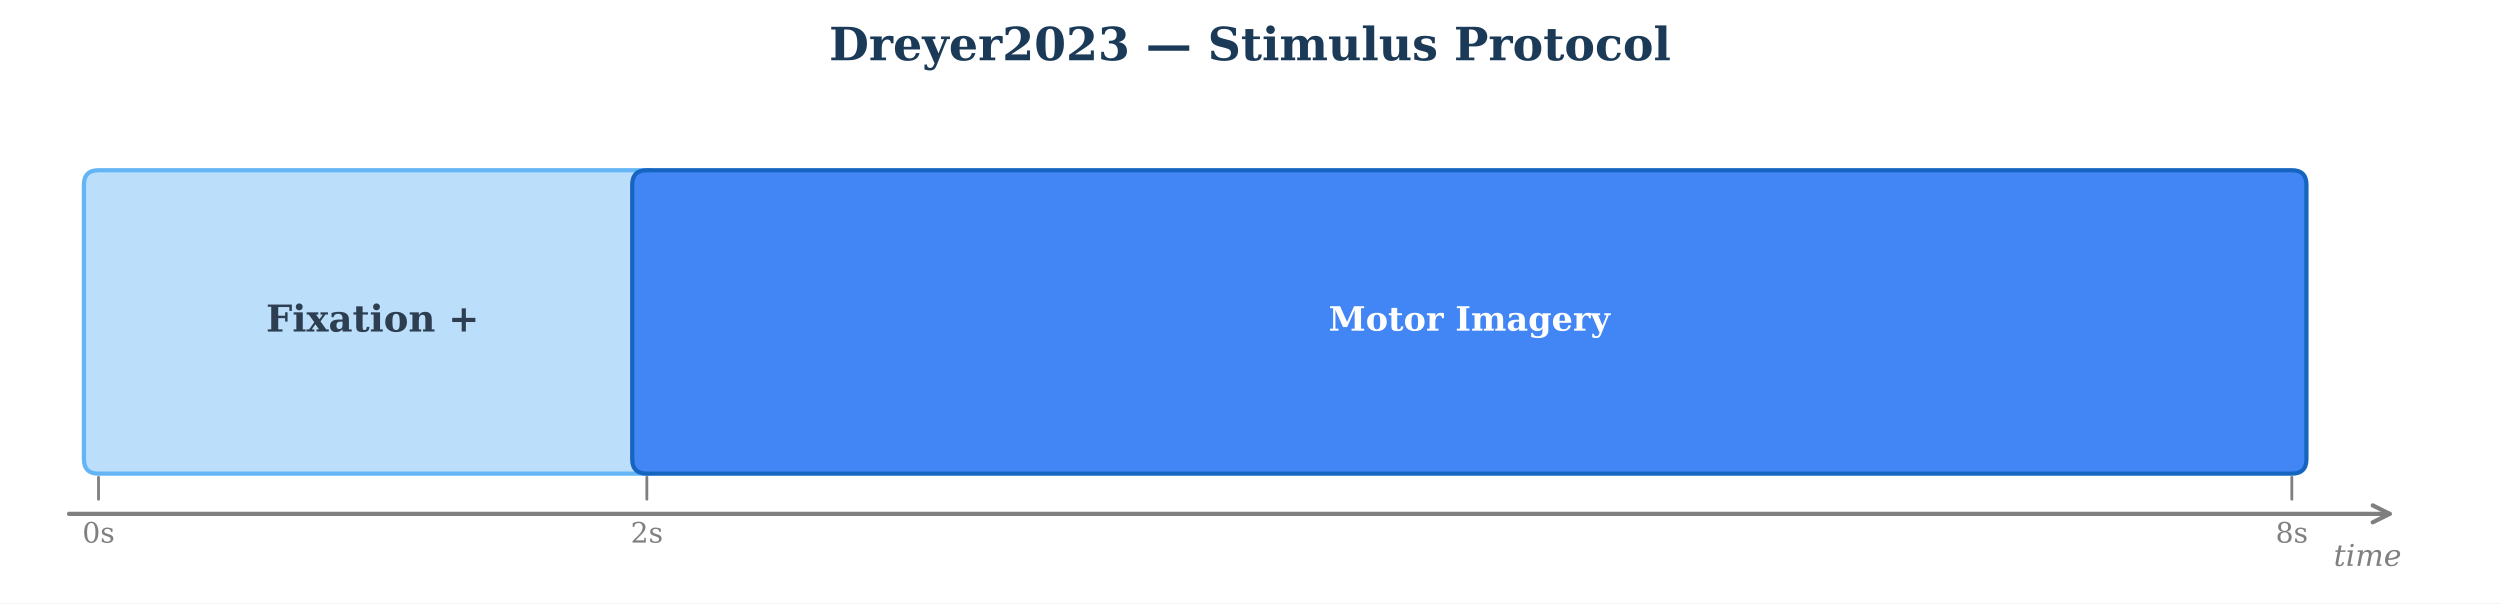
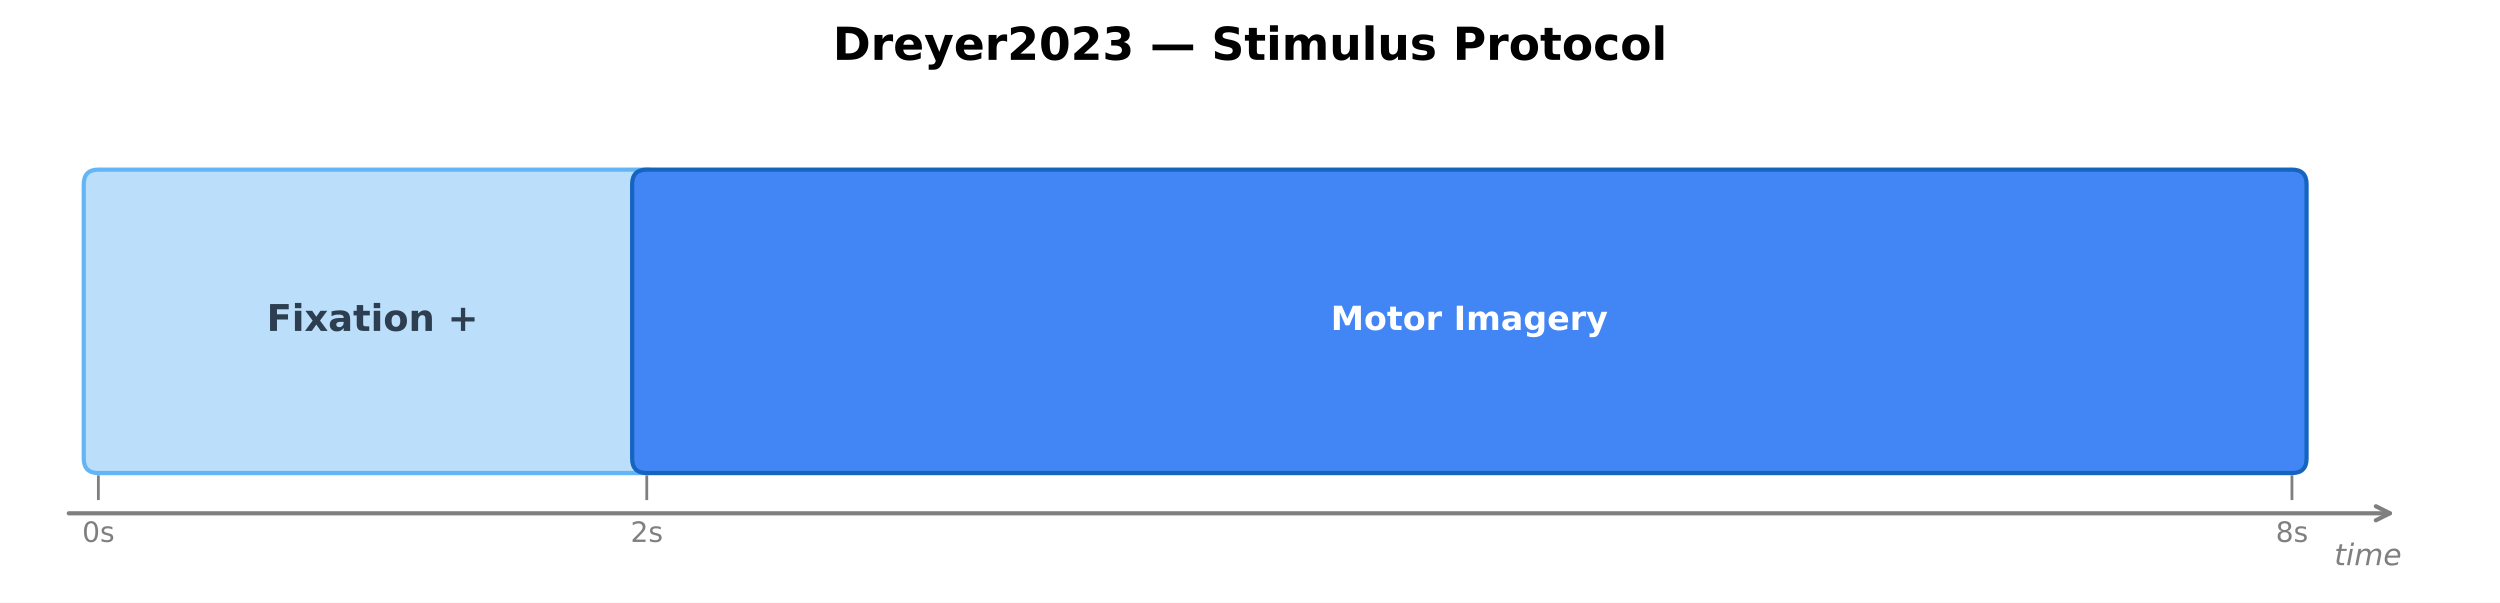
- <svg xmlns="http://www.w3.org/2000/svg" xmlns:xlink="http://www.w3.org/1999/xlink" width="708.48pt" height="170.95pt" viewBox="0 0 708.48 170.95" version="1.1">
+ <svg xmlns="http://www.w3.org/2000/svg" xmlns:xlink="http://www.w3.org/1999/xlink" width="712.8pt" height="171.788pt" viewBox="0 0 712.8 171.788" version="1.1">
  <defs>
    <style type="text/css">*{stroke-linejoin: round; stroke-linecap: butt}</style>
  </defs>
  <g id="figure_1">
    <g id="patch_1">
-       <path d="M 0 170.95  L 708.48 170.95  L 708.48 0  L 0 0  z " style="fill: #ffffff" />
+       <path d="M 0 171.788  L 712.8 171.788  L 712.8 0  L 0 0  z " style="fill: #ffffff" />
    </g>
    <g id="axes_1">
      <g id="patch_2">
-         <path d="M 27.919 134.226  L 183.31 134.226  Q 187.454 134.226 187.454 130.082  L 187.454 52.387  Q 187.454 48.243 183.31 48.243  L 27.919 48.243  Q 23.775 48.243 23.775 52.387  L 23.775 130.082  Q 23.775 134.226 27.919 134.226  z " clip-path="url(#p779af656ff)" style="fill: #bbdefb; stroke: #64b5f6; stroke-width: 1.2" />
+         <path d="M 28.048 134.88  L 184.406 134.88  Q 188.576 134.88 188.576 130.711  L 188.576 52.532  Q 188.576 48.362 184.406 48.362  L 28.048 48.362  Q 23.878 48.362 23.878 52.532  L 23.878 130.711  Q 23.878 134.88 28.048 134.88  z " clip-path="url(#pd1a7a88d79)" style="fill: #bbdefb; stroke: #64b5f6; stroke-width: 1.2" />
      </g>
      <g id="patch_3">
-         <path d="M 183.31 134.226  L 649.483 134.226  Q 653.627 134.226 653.627 130.082  L 653.627 52.387  Q 653.627 48.243 649.483 48.243  L 183.31 48.243  Q 179.166 48.243 179.166 52.387  L 179.166 130.082  Q 179.166 134.226 183.31 134.226  z " clip-path="url(#p779af656ff)" style="fill: #4285f4; stroke: #1565c0; stroke-width: 1.2" />
+         <path d="M 184.406 134.88  L 653.481 134.88  Q 657.65 134.88 657.65 130.711  L 657.65 52.532  Q 657.65 48.362 653.481 48.362  L 184.406 48.362  Q 180.236 48.362 180.236 52.532  L 180.236 130.711  Q 180.236 134.88 184.406 134.88  z " clip-path="url(#pd1a7a88d79)" style="fill: #4285f4; stroke: #1565c0; stroke-width: 1.2" />
      </g>
      <g id="line2d_1">
-         <path d="M 27.919 135.262  L 27.919 141.477  " clip-path="url(#p779af656ff)" style="fill: none; stroke: #7f7f7f; stroke-width: 0.8; stroke-linecap: round" />
+         <path d="M 28.048 135.923  L 28.048 142.177  " clip-path="url(#pd1a7a88d79)" style="fill: none; stroke: #7f7f7f; stroke-width: 0.8; stroke-linecap: square" />
      </g>
      <g id="line2d_2">
-         <path d="M 183.31 135.262  L 183.31 141.477  " clip-path="url(#p779af656ff)" style="fill: none; stroke: #7f7f7f; stroke-width: 0.8; stroke-linecap: round" />
+         <path d="M 184.406 135.923  L 184.406 142.177  " clip-path="url(#pd1a7a88d79)" style="fill: none; stroke: #7f7f7f; stroke-width: 0.8; stroke-linecap: square" />
      </g>
      <g id="line2d_3">
-         <path d="M 649.483 135.262  L 649.483 141.477  " clip-path="url(#p779af656ff)" style="fill: none; stroke: #7f7f7f; stroke-width: 0.8; stroke-linecap: round" />
+         <path d="M 653.481 135.923  L 653.481 142.177  " clip-path="url(#pd1a7a88d79)" style="fill: none; stroke: #7f7f7f; stroke-width: 0.8; stroke-linecap: square" />
      </g>
      <g id="text_1">
-         <g clip-path="url(#p779af656ff)">
-           <g style="fill: #2c3e50" transform="translate(75.39566 93.96234) scale(0.105 -0.105)">
+         <g clip-path="url(#pd1a7a88d79)">
+           <g style="fill: #2c3e50" transform="translate(76.03116 94.3492) scale(0.105 -0.105)">
            <defs>
-               <path id="DejaVuSerif-Bold-29" d="M 300 0  L 300 378  L 897 378  L 897 4288  L 300 4288  L 300 4666  L 4459 4666  L 4459 3566  L 4031 3566  L 4031 4238  L 2106 4238  L 2106 2741  L 3291 2741  L 3291 3334  L 3719 3334  L 3719 1722  L 3291 1722  L 3291 2316  L 2106 2316  L 2106 378  L 2841 378  L 2841 0  L 300 0  z " transform="scale(0.015625)" />
-               <path id="DejaVuSerif-Bold-4c" d="M 588 4263  Q 588 4516 763 4689  Q 938 4863 1191 4863  Q 1438 4863 1611 4689  Q 1784 4516 1784 4263  Q 1784 4016 1611 3842  Q 1438 3669 1191 3669  Q 938 3669 763 3841  Q 588 4013 588 4263  z M 1797 378  L 2272 378  L 2272 0  L 219 0  L 219 378  L 691 378  L 691 2944  L 219 2944  L 219 3322  L 1797 3322  L 1797 378  z " transform="scale(0.015625)" />
-               <path id="DejaVuSerif-Bold-5b" d="M 2247 2119  L 2834 2944  L 2425 2944  L 2425 3322  L 3719 3322  L 3719 2944  L 3278 2944  L 2431 1759  L 3419 378  L 3859 378  L 3859 0  L 1747 0  L 1747 378  L 2175 378  L 1550 1253  L 922 378  L 1369 378  L 1369 0  L 0 0  L 0 378  L 475 378  L 1356 1619  L 403 2944  L 31 2944  L 31 3322  L 2059 3322  L 2059 2944  L 1656 2944  L 2247 2119  z " transform="scale(0.015625)" />
-               <path id="DejaVuSerif-Bold-44" d="M 3525 2041  L 3525 378  L 4000 378  L 4000 0  L 2419 0  L 2419 422  Q 2200 159 1931 34  Q 1663 -91 1319 -91  Q 809 -91 536 182  Q 263 456 263 966  Q 263 1525 655 1803  Q 1047 2081 1838 2081  L 2419 2081  L 2419 2278  Q 2419 2681 2228 2873  Q 2038 3066 1638 3066  Q 1306 3066 1126 2930  Q 947 2794 872 2484  L 519 2484  L 519 3200  Q 816 3306 1134 3359  Q 1453 3413 1806 3413  Q 2697 3413 3111 3081  Q 3525 2750 3525 2041  z M 2419 1044  L 2419 1709  L 2003 1709  Q 1694 1709 1528 1540  Q 1363 1372 1363 1056  Q 1363 741 1483 584  Q 1603 428 1850 428  Q 2106 428 2262 597  Q 2419 766 2419 1044  z " transform="scale(0.015625)" />
-               <path id="DejaVuSerif-Bold-57" d="M 634 2944  L 153 2944  L 153 3322  L 634 3322  L 634 4353  L 1741 4353  L 1741 3322  L 2663 3322  L 2663 2944  L 1741 2944  L 1741 909  Q 1741 475 1809 369  Q 1878 263 2059 263  Q 2259 263 2356 397  Q 2453 531 2459 813  L 2925 813  Q 2897 313 2651 111  Q 2406 -91 1806 -91  Q 1122 -91 878 123  Q 634 338 634 909  L 634 2944  z " transform="scale(0.015625)" />
-               <path id="DejaVuSerif-Bold-52" d="M 2138 263  Q 2488 263 2630 563  Q 2772 863 2772 1663  Q 2772 2463 2631 2761  Q 2491 3059 2138 3059  Q 1784 3059 1640 2757  Q 1497 2456 1497 1663  Q 1497 869 1640 566  Q 1784 263 2138 263  z M 2138 -91  Q 1259 -91 761 376  Q 263 844 263 1663  Q 263 2484 761 2948  Q 1259 3413 2138 3413  Q 3019 3413 3516 2948  Q 4013 2484 4013 1663  Q 4013 844 3514 376  Q 3016 -91 2138 -91  z " transform="scale(0.015625)" />
-               <path id="DejaVuSerif-Bold-51" d="M 219 0  L 219 378  L 691 378  L 691 2944  L 219 2944  L 219 3322  L 1797 3322  L 1797 2853  Q 1997 3150 2253 3281  Q 2509 3413 2900 3413  Q 3459 3413 3745 3083  Q 4031 2753 4031 2113  L 4031 378  L 4506 378  L 4506 0  L 2522 0  L 2522 378  L 2925 378  L 2925 2144  Q 2925 2566 2817 2730  Q 2709 2894 2444 2894  Q 2109 2894 1953 2648  Q 1797 2403 1797 1869  L 1797 378  L 2203 378  L 2203 0  L 219 0  z " transform="scale(0.015625)" />
-               <path id="DejaVuSerif-Bold-3" transform="scale(0.015625)" />
-               <path id="DejaVuSerif-Bold-e" d="M 3041 4013  L 3041 2369  L 4684 2369  L 4684 1650  L 3041 1650  L 3041 6  L 2322 6  L 2322 1650  L 678 1650  L 678 2369  L 2322 2369  L 2322 4013  L 3041 4013  z " transform="scale(0.015625)" />
+               <path id="DejaVuSans-Bold-29" d="M 588 4666  L 3834 4666  L 3834 3756  L 1791 3756  L 1791 2888  L 3713 2888  L 3713 1978  L 1791 1978  L 1791 0  L 588 0  L 588 4666  z " transform="scale(0.015625)" />
+               <path id="DejaVuSans-Bold-4c" d="M 538 3500  L 1656 3500  L 1656 0  L 538 0  L 538 3500  z M 538 4863  L 1656 4863  L 1656 3950  L 538 3950  L 538 4863  z " transform="scale(0.015625)" />
+               <path id="DejaVuSans-Bold-5b" d="M 1422 1791  L 159 3500  L 1344 3500  L 2059 2463  L 2784 3500  L 3969 3500  L 2706 1797  L 4031 0  L 2847 0  L 2059 1106  L 1281 0  L 97 0  L 1422 1791  z " transform="scale(0.015625)" />
+               <path id="DejaVuSans-Bold-44" d="M 2106 1575  Q 1756 1575 1579 1456  Q 1403 1338 1403 1106  Q 1403 894 1545 773  Q 1688 653 1941 653  Q 2256 653 2472 879  Q 2688 1106 2688 1447  L 2688 1575  L 2106 1575  z M 3816 1997  L 3816 0  L 2688 0  L 2688 519  Q 2463 200 2181 54  Q 1900 -91 1497 -91  Q 953 -91 614 226  Q 275 544 275 1050  Q 275 1666 698 1953  Q 1122 2241 2028 2241  L 2688 2241  L 2688 2328  Q 2688 2594 2478 2717  Q 2269 2841 1825 2841  Q 1466 2841 1156 2769  Q 847 2697 581 2553  L 581 3406  Q 941 3494 1303 3539  Q 1666 3584 2028 3584  Q 2975 3584 3395 3211  Q 3816 2838 3816 1997  z " transform="scale(0.015625)" />
+               <path id="DejaVuSans-Bold-57" d="M 1759 4494  L 1759 3500  L 2913 3500  L 2913 2700  L 1759 2700  L 1759 1216  Q 1759 972 1856 886  Q 1953 800 2241 800  L 2816 800  L 2816 0  L 1856 0  Q 1194 0 917 276  Q 641 553 641 1216  L 641 2700  L 84 2700  L 84 3500  L 641 3500  L 641 4494  L 1759 4494  z " transform="scale(0.015625)" />
+               <path id="DejaVuSans-Bold-52" d="M 2203 2784  Q 1831 2784 1636 2517  Q 1441 2250 1441 1747  Q 1441 1244 1636 976  Q 1831 709 2203 709  Q 2569 709 2762 976  Q 2956 1244 2956 1747  Q 2956 2250 2762 2517  Q 2569 2784 2203 2784  z M 2203 3584  Q 3106 3584 3614 3096  Q 4122 2609 4122 1747  Q 4122 884 3614 396  Q 3106 -91 2203 -91  Q 1297 -91 786 396  Q 275 884 275 1747  Q 275 2609 786 3096  Q 1297 3584 2203 3584  z " transform="scale(0.015625)" />
+               <path id="DejaVuSans-Bold-51" d="M 4056 2131  L 4056 0  L 2931 0  L 2931 347  L 2931 1631  Q 2931 2084 2911 2256  Q 2891 2428 2841 2509  Q 2775 2619 2662 2680  Q 2550 2741 2406 2741  Q 2056 2741 1856 2470  Q 1656 2200 1656 1722  L 1656 0  L 538 0  L 538 3500  L 1656 3500  L 1656 2988  Q 1909 3294 2193 3439  Q 2478 3584 2822 3584  Q 3428 3584 3742 3212  Q 4056 2841 4056 2131  z " transform="scale(0.015625)" />
+               <path id="DejaVuSans-Bold-3" transform="scale(0.015625)" />
+               <path id="DejaVuSans-Bold-e" d="M 3053 4013  L 3053 2375  L 4684 2375  L 4684 1638  L 3053 1638  L 3053 0  L 2309 0  L 2309 1638  L 678 1638  L 678 2375  L 2309 2375  L 2309 4013  L 3053 4013  z " transform="scale(0.015625)" />
            </defs>
-             <use xlink:href="#DejaVuSerif-Bold-29" />
-             <use xlink:href="#DejaVuSerif-Bold-4c" transform="translate(71 0)" />
-             <use xlink:href="#DejaVuSerif-Bold-5b" transform="translate(108.9844 0)" />
-             <use xlink:href="#DejaVuSerif-Bold-44" transform="translate(168.6094 0)" />
-             <use xlink:href="#DejaVuSerif-Bold-57" transform="translate(233.4062 0)" />
-             <use xlink:href="#DejaVuSerif-Bold-4c" transform="translate(279.5938 0)" />
-             <use xlink:href="#DejaVuSerif-Bold-52" transform="translate(317.5781 0)" />
-             <use xlink:href="#DejaVuSerif-Bold-51" transform="translate(384.2812 0)" />
-             <use xlink:href="#DejaVuSerif-Bold-3" transform="translate(456.9844 0)" />
-             <use xlink:href="#DejaVuSerif-Bold-e" transform="translate(491.7969 0)" />
+             <use xlink:href="#DejaVuSans-Bold-29" />
+             <use xlink:href="#DejaVuSans-Bold-4c" transform="translate(68.3125 0)" />
+             <use xlink:href="#DejaVuSans-Bold-5b" transform="translate(102.5938 0)" />
+             <use xlink:href="#DejaVuSans-Bold-44" transform="translate(167.0938 0)" />
+             <use xlink:href="#DejaVuSans-Bold-57" transform="translate(234.5781 0)" />
+             <use xlink:href="#DejaVuSans-Bold-4c" transform="translate(282.375 0)" />
+             <use xlink:href="#DejaVuSans-Bold-52" transform="translate(316.6562 0)" />
+             <use xlink:href="#DejaVuSans-Bold-51" transform="translate(385.3594 0)" />
+             <use xlink:href="#DejaVuSans-Bold-3" transform="translate(456.5469 0)" />
+             <use xlink:href="#DejaVuSans-Bold-e" transform="translate(491.3594 0)" />
          </g>
        </g>
      </g>
      <g id="text_2">
-         <g clip-path="url(#p779af656ff)">
-           <g style="fill: #ffffff" transform="translate(376.5194 93.70216) scale(0.095 -0.095)">
+         <g clip-path="url(#pd1a7a88d79)">
+           <g style="fill: #ffffff" transform="translate(379.4404 94.08903) scale(0.095 -0.095)">
            <defs>
-               <path id="DejaVuSerif-Bold-30" d="M 269 0  L 269 378  L 863 378  L 863 4288  L 269 4288  L 269 4666  L 2194 4666  L 3525 1672  L 4863 4666  L 6784 4666  L 6784 4288  L 6188 4288  L 6188 378  L 6784 378  L 6784 0  L 4384 0  L 4384 378  L 4978 378  L 4978 3938  L 3531 684  L 2741 684  L 1300 3938  L 1300 378  L 1894 378  L 1894 0  L 269 0  z " transform="scale(0.015625)" />
-               <path id="DejaVuSerif-Bold-55" d="M 3438 3359  L 3438 2369  L 3084 2369  Q 3066 2634 2941 2764  Q 2816 2894 2578 2894  Q 2216 2894 2006 2575  Q 1797 2256 1797 1691  L 1797 378  L 2400 378  L 2400 0  L 219 0  L 219 378  L 691 378  L 691 2944  L 184 2944  L 184 3322  L 1797 3322  L 1797 2731  Q 1959 3078 2226 3245  Q 2494 3413 2881 3413  Q 2978 3413 3117 3398  Q 3256 3384 3438 3359  z " transform="scale(0.015625)" />
-               <path id="DejaVuSerif-Bold-2c" d="M 300 0  L 300 378  L 897 378  L 897 4288  L 300 4288  L 300 4666  L 2700 4666  L 2700 4288  L 2100 4288  L 2100 378  L 2700 378  L 2700 0  L 300 0  z " transform="scale(0.015625)" />
-               <path id="DejaVuSerif-Bold-50" d="M 3884 2778  Q 4116 3109 4384 3261  Q 4653 3413 5013 3413  Q 5584 3413 5867 3089  Q 6150 2766 6150 2113  L 6150 378  L 6625 378  L 6625 0  L 4647 0  L 4647 378  L 5044 378  L 5044 1947  Q 5044 2569 4948 2731  Q 4853 2894 4594 2894  Q 4300 2894 4137 2667  Q 3975 2441 3975 2022  L 3975 378  L 4372 378  L 4372 0  L 2472 0  L 2472 378  L 2869 378  L 2869 1947  Q 2869 2569 2772 2731  Q 2675 2894 2419 2894  Q 2122 2894 1959 2667  Q 1797 2441 1797 2022  L 1797 378  L 2194 378  L 2194 0  L 219 0  L 219 378  L 691 378  L 691 2944  L 219 2944  L 219 3322  L 1797 3322  L 1797 2853  Q 1991 3144 2241 3278  Q 2491 3413 2834 3413  Q 3241 3413 3494 3258  Q 3747 3103 3884 2778  z " transform="scale(0.015625)" />
-               <path id="DejaVuSerif-Bold-4a" d="M 3853 2944  L 3853 44  Q 3853 -656 3354 -1039  Q 2856 -1422 1947 -1422  Q 1616 -1422 1275 -1370  Q 934 -1319 575 -1216  L 575 -422  L 928 -422  Q 975 -750 1192 -909  Q 1409 -1069 1813 -1069  Q 2325 -1069 2536 -823  Q 2747 -578 2747 44  L 2747 422  Q 2606 163 2367 36  Q 2128 -91 1778 -91  Q 1072 -91 667 378  Q 263 847 263 1663  Q 263 2481 667 2947  Q 1072 3413 1778 3413  Q 2128 3413 2367 3286  Q 2606 3159 2747 2900  L 2747 3322  L 4325 3322  L 4325 2944  L 3853 2944  z M 2747 1825  Q 2747 2406 2597 2665  Q 2447 2925 2119 2925  Q 1775 2925 1636 2651  Q 1497 2378 1497 1663  Q 1497 947 1637 672  Q 1778 397 2119 397  Q 2447 397 2597 656  Q 2747 916 2747 1497  L 2747 1825  z " transform="scale(0.015625)" />
-               <path id="DejaVuSerif-Bold-48" d="M 2566 1875  Q 2566 2531 2444 2795  Q 2322 3059 2028 3059  Q 1744 3059 1620 2800  Q 1497 2541 1497 1931  L 1497 1875  L 2566 1875  z M 3781 1503  L 1497 1503  L 1497 1478  Q 1497 834 1690 548  Q 1884 263 2316 263  Q 2675 263 2897 453  Q 3119 644 3181 1006  L 3700 1006  Q 3566 441 3166 175  Q 2766 -91 2047 -91  Q 1184 -91 723 364  Q 263 819 263 1663  Q 263 2488 734 2950  Q 1206 3413 2047 3413  Q 2872 3413 3312 2927  Q 3753 2441 3781 1503  z " transform="scale(0.015625)" />
-               <path id="DejaVuSerif-Bold-5c" d="M 1997 -750  Q 1847 -1116 1634 -1269  Q 1422 -1422 1063 -1422  Q 909 -1422 721 -1387  Q 534 -1353 313 -1288  L 313 -594  L 666 -597  Q 675 -838 779 -953  Q 884 -1069 1094 -1069  Q 1297 -1069 1422 -958  Q 1547 -847 1672 -538  L 1722 -422  L 275 2944  L -84 2944  L -84 3322  L 1831 3322  L 1831 2944  L 1434 2944  L 2278 978  L 3066 2944  L 2625 2944  L 2625 3322  L 3872 3322  L 3872 2944  L 3469 2944  L 1997 -750  z " transform="scale(0.015625)" />
+               <path id="DejaVuSans-Bold-30" d="M 588 4666  L 2119 4666  L 3181 2169  L 4250 4666  L 5778 4666  L 5778 0  L 4641 0  L 4641 3413  L 3566 897  L 2803 897  L 1728 3413  L 1728 0  L 588 0  L 588 4666  z " transform="scale(0.015625)" />
+               <path id="DejaVuSans-Bold-55" d="M 3138 2547  Q 2991 2616 2845 2648  Q 2700 2681 2553 2681  Q 2122 2681 1889 2404  Q 1656 2128 1656 1613  L 1656 0  L 538 0  L 538 3500  L 1656 3500  L 1656 2925  Q 1872 3269 2151 3426  Q 2431 3584 2822 3584  Q 2878 3584 2943 3579  Q 3009 3575 3134 3559  L 3138 2547  z " transform="scale(0.015625)" />
+               <path id="DejaVuSans-Bold-2c" d="M 588 4666  L 1791 4666  L 1791 0  L 588 0  L 588 4666  z " transform="scale(0.015625)" />
+               <path id="DejaVuSans-Bold-50" d="M 3781 2919  Q 3994 3244 4286 3414  Q 4578 3584 4928 3584  Q 5531 3584 5847 3212  Q 6163 2841 6163 2131  L 6163 0  L 5038 0  L 5038 1825  Q 5041 1866 5042 1909  Q 5044 1953 5044 2034  Q 5044 2406 4934 2573  Q 4825 2741 4581 2741  Q 4263 2741 4089 2478  Q 3916 2216 3909 1719  L 3909 0  L 2784 0  L 2784 1825  Q 2784 2406 2684 2573  Q 2584 2741 2328 2741  Q 2006 2741 1831 2477  Q 1656 2213 1656 1722  L 1656 0  L 531 0  L 531 3500  L 1656 3500  L 1656 2988  Q 1863 3284 2130 3434  Q 2397 3584 2719 3584  Q 3081 3584 3359 3409  Q 3638 3234 3781 2919  z " transform="scale(0.015625)" />
+               <path id="DejaVuSans-Bold-4a" d="M 2919 594  Q 2688 288 2409 144  Q 2131 0 1766 0  Q 1125 0 706 504  Q 288 1009 288 1791  Q 288 2575 706 3076  Q 1125 3578 1766 3578  Q 2131 3578 2409 3434  Q 2688 3291 2919 2981  L 2919 3500  L 4044 3500  L 4044 353  Q 4044 -491 3511 -936  Q 2978 -1381 1966 -1381  Q 1638 -1381 1331 -1331  Q 1025 -1281 716 -1178  L 716 -306  Q 1009 -475 1290 -558  Q 1572 -641 1856 -641  Q 2406 -641 2662 -400  Q 2919 -159 2919 353  L 2919 594  z M 2181 2772  Q 1834 2772 1640 2515  Q 1447 2259 1447 1791  Q 1447 1309 1634 1061  Q 1822 813 2181 813  Q 2531 813 2725 1069  Q 2919 1325 2919 1791  Q 2919 2259 2725 2515  Q 2531 2772 2181 2772  z " transform="scale(0.015625)" />
+               <path id="DejaVuSans-Bold-48" d="M 4031 1759  L 4031 1441  L 1416 1441  Q 1456 1047 1700 850  Q 1944 653 2381 653  Q 2734 653 3104 758  Q 3475 863 3866 1075  L 3866 213  Q 3469 63 3072 -14  Q 2675 -91 2278 -91  Q 1328 -91 801 392  Q 275 875 275 1747  Q 275 2603 792 3093  Q 1309 3584 2216 3584  Q 3041 3584 3536 3087  Q 4031 2591 4031 1759  z M 2881 2131  Q 2881 2450 2695 2645  Q 2509 2841 2209 2841  Q 1884 2841 1681 2658  Q 1478 2475 1428 2131  L 2881 2131  z " transform="scale(0.015625)" />
+               <path id="DejaVuSans-Bold-5c" d="M 78 3500  L 1197 3500  L 2138 1125  L 2938 3500  L 4056 3500  L 2584 -331  Q 2363 -916 2067 -1148  Q 1772 -1381 1288 -1381  L 641 -1381  L 641 -647  L 991 -647  Q 1275 -647 1404 -556  Q 1534 -466 1606 -231  L 1638 -134  L 78 3500  z " transform="scale(0.015625)" />
            </defs>
-             <use xlink:href="#DejaVuSerif-Bold-30" />
-             <use xlink:href="#DejaVuSerif-Bold-52" transform="translate(110.6875 0)" />
-             <use xlink:href="#DejaVuSerif-Bold-57" transform="translate(177.3906 0)" />
-             <use xlink:href="#DejaVuSerif-Bold-52" transform="translate(223.5781 0)" />
-             <use xlink:href="#DejaVuSerif-Bold-55" transform="translate(290.2812 0)" />
-             <use xlink:href="#DejaVuSerif-Bold-3" transform="translate(342.9688 0)" />
-             <use xlink:href="#DejaVuSerif-Bold-2c" transform="translate(377.7812 0)" />
-             <use xlink:href="#DejaVuSerif-Bold-50" transform="translate(424.5625 0)" />
-             <use xlink:href="#DejaVuSerif-Bold-44" transform="translate(530.375 0)" />
-             <use xlink:href="#DejaVuSerif-Bold-4a" transform="translate(595.1719 0)" />
-             <use xlink:href="#DejaVuSerif-Bold-48" transform="translate(665.0938 0)" />
-             <use xlink:href="#DejaVuSerif-Bold-55" transform="translate(728.7188 0)" />
-             <use xlink:href="#DejaVuSerif-Bold-5c" transform="translate(781.4062 0)" />
+             <use xlink:href="#DejaVuSans-Bold-30" />
+             <use xlink:href="#DejaVuSans-Bold-52" transform="translate(99.51562 0)" />
+             <use xlink:href="#DejaVuSans-Bold-57" transform="translate(168.2188 0)" />
+             <use xlink:href="#DejaVuSans-Bold-52" transform="translate(216.0156 0)" />
+             <use xlink:href="#DejaVuSans-Bold-55" transform="translate(284.7188 0)" />
+             <use xlink:href="#DejaVuSans-Bold-3" transform="translate(334.0312 0)" />
+             <use xlink:href="#DejaVuSans-Bold-2c" transform="translate(368.8438 0)" />
+             <use xlink:href="#DejaVuSans-Bold-50" transform="translate(406.0469 0)" />
+             <use xlink:href="#DejaVuSans-Bold-44" transform="translate(510.25 0)" />
+             <use xlink:href="#DejaVuSans-Bold-4a" transform="translate(577.7344 0)" />
+             <use xlink:href="#DejaVuSans-Bold-48" transform="translate(649.3125 0)" />
+             <use xlink:href="#DejaVuSans-Bold-55" transform="translate(717.1406 0)" />
+             <use xlink:href="#DejaVuSans-Bold-5c" transform="translate(766.4531 0)" />
          </g>
        </g>
      </g>
      <g id="text_3">
-         <g style="fill: #7f7f7f" transform="translate(23.32131 153.7713) scale(0.08 -0.08)">
+         <g style="fill: #7f7f7f" transform="translate(23.41901 154.5095) scale(0.08 -0.08)">
          <defs>
-             <path id="DejaVuSerif-13" d="M 2034 219  Q 2513 219 2750 744  Q 2988 1269 2988 2328  Q 2988 3391 2750 3916  Q 2513 4441 2034 4441  Q 1556 4441 1318 3916  Q 1081 3391 1081 2328  Q 1081 1269 1318 744  Q 1556 219 2034 219  z M 2034 -91  Q 1275 -91 848 546  Q 422 1184 422 2328  Q 422 3475 848 4112  Q 1275 4750 2034 4750  Q 2797 4750 3222 4112  Q 3647 3475 3647 2328  Q 3647 1184 3222 546  Q 2797 -91 2034 -91  z " transform="scale(0.015625)" />
-             <path id="DejaVuSerif-56" d="M 359 184  L 359 959  L 691 959  Q 703 588 923 403  Q 1144 219 1575 219  Q 1963 219 2166 364  Q 2369 509 2369 788  Q 2369 1006 2220 1140  Q 2072 1275 1594 1428  L 1178 1569  Q 750 1706 558 1912  Q 366 2119 366 2438  Q 366 2894 700 3153  Q 1034 3413 1625 3413  Q 1888 3413 2178 3344  Q 2469 3275 2778 3144  L 2778 2419  L 2447 2419  Q 2434 2741 2221 2922  Q 2009 3103 1644 3103  Q 1281 3103 1095 2975  Q 909 2847 909 2591  Q 909 2381 1050 2254  Q 1191 2128 1613 1997  L 2069 1856  Q 2541 1709 2748 1489  Q 2956 1269 2956 922  Q 2956 450 2595 179  Q 2234 -91 1600 -91  Q 1278 -91 972 -22  Q 666 47 359 184  z " transform="scale(0.015625)" />
+             <path id="DejaVuSans-13" d="M 2034 4250  Q 1547 4250 1301 3770  Q 1056 3291 1056 2328  Q 1056 1369 1301 889  Q 1547 409 2034 409  Q 2525 409 2770 889  Q 3016 1369 3016 2328  Q 3016 3291 2770 3770  Q 2525 4250 2034 4250  z M 2034 4750  Q 2819 4750 3233 4129  Q 3647 3509 3647 2328  Q 3647 1150 3233 529  Q 2819 -91 2034 -91  Q 1250 -91 836 529  Q 422 1150 422 2328  Q 422 3509 836 4129  Q 1250 4750 2034 4750  z " transform="scale(0.015625)" />
+             <path id="DejaVuSans-56" d="M 2834 3397  L 2834 2853  Q 2591 2978 2328 3040  Q 2066 3103 1784 3103  Q 1356 3103 1142 2972  Q 928 2841 928 2578  Q 928 2378 1081 2264  Q 1234 2150 1697 2047  L 1894 2003  Q 2506 1872 2764 1633  Q 3022 1394 3022 966  Q 3022 478 2636 193  Q 2250 -91 1575 -91  Q 1294 -91 989 -36  Q 684 19 347 128  L 347 722  Q 666 556 975 473  Q 1284 391 1588 391  Q 1994 391 2212 530  Q 2431 669 2431 922  Q 2431 1156 2273 1281  Q 2116 1406 1581 1522  L 1381 1569  Q 847 1681 609 1914  Q 372 2147 372 2553  Q 372 3047 722 3315  Q 1072 3584 1716 3584  Q 2034 3584 2315 3537  Q 2597 3491 2834 3397  z " transform="scale(0.015625)" />
          </defs>
-           <use xlink:href="#DejaVuSerif-13" />
-           <use xlink:href="#DejaVuSerif-56" transform="translate(63.625 0)" />
+           <use xlink:href="#DejaVuSans-13" />
+           <use xlink:href="#DejaVuSans-56" transform="translate(63.625 0)" />
        </g>
      </g>
      <g id="text_4">
-         <g style="fill: #7f7f7f" transform="translate(178.7124 153.7713) scale(0.08 -0.08)">
+         <g style="fill: #7f7f7f" transform="translate(179.7772 154.5095) scale(0.08 -0.08)">
          <defs>
-             <path id="DejaVuSerif-15" d="M 819 3553  L 469 3553  L 469 4384  Q 803 4563 1142 4656  Q 1481 4750 1806 4750  Q 2534 4750 2956 4397  Q 3378 4044 3378 3438  Q 3378 2753 2422 1800  Q 2347 1728 2309 1691  L 1131 513  L 3078 513  L 3078 1088  L 3444 1088  L 3444 0  L 434 0  L 434 341  L 1850 1753  Q 2319 2222 2519 2614  Q 2719 3006 2719 3438  Q 2719 3909 2473 4175  Q 2228 4441 1797 4441  Q 1350 4441 1106 4219  Q 863 3997 819 3553  z " transform="scale(0.015625)" />
+             <path id="DejaVuSans-15" d="M 1228 531  L 3431 531  L 3431 0  L 469 0  L 469 531  Q 828 903 1448 1529  Q 2069 2156 2228 2338  Q 2531 2678 2651 2914  Q 2772 3150 2772 3378  Q 2772 3750 2511 3984  Q 2250 4219 1831 4219  Q 1534 4219 1204 4116  Q 875 4013 500 3803  L 500 4441  Q 881 4594 1212 4672  Q 1544 4750 1819 4750  Q 2544 4750 2975 4387  Q 3406 4025 3406 3419  Q 3406 3131 3298 2873  Q 3191 2616 2906 2266  Q 2828 2175 2409 1742  Q 1991 1309 1228 531  z " transform="scale(0.015625)" />
          </defs>
-           <use xlink:href="#DejaVuSerif-15" />
-           <use xlink:href="#DejaVuSerif-56" transform="translate(63.625 0)" />
+           <use xlink:href="#DejaVuSans-15" />
+           <use xlink:href="#DejaVuSans-56" transform="translate(63.625 0)" />
        </g>
      </g>
      <g id="text_5">
-         <g style="fill: #7f7f7f" transform="translate(644.8855 153.7713) scale(0.08 -0.08)">
+         <g style="fill: #7f7f7f" transform="translate(648.8518 154.5095) scale(0.08 -0.08)">
          <defs>
-             <path id="DejaVuSerif-1b" d="M 2981 1275  Q 2981 1775 2732 2051  Q 2484 2328 2034 2328  Q 1584 2328 1336 2051  Q 1088 1775 1088 1275  Q 1088 772 1336 495  Q 1584 219 2034 219  Q 2484 219 2732 495  Q 2981 772 2981 1275  z M 2853 3541  Q 2853 3966 2637 4203  Q 2422 4441 2034 4441  Q 1650 4441 1433 4203  Q 1216 3966 1216 3541  Q 1216 3113 1433 2875  Q 1650 2638 2034 2638  Q 2422 2638 2637 2875  Q 2853 3113 2853 3541  z M 2516 2484  Q 3047 2413 3344 2092  Q 3641 1772 3641 1275  Q 3641 619 3225 264  Q 2809 -91 2034 -91  Q 1263 -91 845 264  Q 428 619 428 1275  Q 428 1772 725 2092  Q 1022 2413 1556 2484  Q 1084 2569 832 2842  Q 581 3116 581 3541  Q 581 4103 968 4426  Q 1356 4750 2034 4750  Q 2713 4750 3100 4426  Q 3488 4103 3488 3541  Q 3488 3116 3236 2842  Q 2984 2569 2516 2484  z " transform="scale(0.015625)" />
+             <path id="DejaVuSans-1b" d="M 2034 2216  Q 1584 2216 1326 1975  Q 1069 1734 1069 1313  Q 1069 891 1326 650  Q 1584 409 2034 409  Q 2484 409 2743 651  Q 3003 894 3003 1313  Q 3003 1734 2745 1975  Q 2488 2216 2034 2216  z M 1403 2484  Q 997 2584 770 2862  Q 544 3141 544 3541  Q 544 4100 942 4425  Q 1341 4750 2034 4750  Q 2731 4750 3128 4425  Q 3525 4100 3525 3541  Q 3525 3141 3298 2862  Q 3072 2584 2669 2484  Q 3125 2378 3379 2068  Q 3634 1759 3634 1313  Q 3634 634 3220 271  Q 2806 -91 2034 -91  Q 1263 -91 848 271  Q 434 634 434 1313  Q 434 1759 690 2068  Q 947 2378 1403 2484  z M 1172 3481  Q 1172 3119 1398 2916  Q 1625 2713 2034 2713  Q 2441 2713 2670 2916  Q 2900 3119 2900 3481  Q 2900 3844 2670 4047  Q 2441 4250 2034 4250  Q 1625 4250 1398 4047  Q 1172 3844 1172 3481  z " transform="scale(0.015625)" />
          </defs>
-           <use xlink:href="#DejaVuSerif-1b" />
-           <use xlink:href="#DejaVuSerif-56" transform="translate(63.625 0)" />
+           <use xlink:href="#DejaVuSans-1b" />
+           <use xlink:href="#DejaVuSans-56" transform="translate(63.625 0)" />
        </g>
      </g>
      <g id="patch_4">
-         <path d="M 19.56 145.621  Q 349.061 145.621 677.22 145.621  " style="fill: none; stroke: #7f7f7f; stroke-width: 1.2; stroke-linecap: round" />
-         <path d="M 672.42 143.221  L 677.22 145.621  L 672.42 148.021  " style="fill: none; stroke: #7f7f7f; stroke-width: 1.2; stroke-linecap: round" />
+         <path d="M 19.622 146.347  Q 351.186 146.347 681.409 146.347  " style="fill: none; stroke: #7f7f7f; stroke-width: 1.2; stroke-linecap: round" />
+         <path d="M 677.409 144.347  L 681.409 146.347  L 677.409 148.347  " style="fill: none; stroke: #7f7f7f; stroke-width: 1.2; stroke-linecap: round" />
      </g>
      <g id="text_6">
-         <g style="fill: #7f7f7f" transform="translate(661.3353 160.3668) scale(0.085 -0.085)">
+         <g style="fill: #7f7f7f" transform="translate(665.5489 161.1444) scale(0.085 -0.085)">
          <defs>
-             <path id="DejaVuSerif-Italic-57" d="M 856 2988  L 350 2988  L 416 3322  L 922 3322  L 1122 4353  L 1700 4353  L 1500 3322  L 2581 3322  L 2516 2988  L 1434 2988  L 1025 878  Q 978 631 978 488  Q 978 388 1000 338  Q 1059 219 1278 219  Q 1503 219 1633 351  Q 1763 484 1825 781  L 2259 781  Q 2147 328 1884 118  Q 1622 -91 1169 -91  Q 672 -91 506 131  Q 406 266 406 516  Q 406 675 447 878  L 856 2988  z " transform="scale(0.015625)" />
-             <path id="DejaVuSerif-Italic-4c" d="M 1009 4353  Q 1038 4497 1163 4603  Q 1288 4709 1434 4709  Q 1578 4709 1663 4603  Q 1728 4522 1728 4422  Q 1728 4388 1719 4353  Q 1691 4206 1567 4103  Q 1444 4000 1297 4000  Q 1150 4000 1066 4103  Q 1003 4181 1003 4281  Q 1003 4316 1009 4353  z M 963 331  L 1506 331  L 1444 0  L 325 0  L 903 2988  L 353 2988  L 419 3322  L 1544 3322  L 963 331  z " transform="scale(0.015625)" />
-             <path id="DejaVuSerif-Italic-50" d="M 3503 2675  Q 3741 3041 4034 3227  Q 4328 3413 4672 3413  Q 5194 3413 5388 3088  Q 5503 2894 5503 2578  Q 5503 2372 5453 2113  L 5106 331  L 5625 331  L 5563 0  L 4469 0  L 4866 2047  Q 4913 2291 4913 2466  Q 4913 2659 4856 2772  Q 4750 2988 4403 2988  Q 4019 2988 3761 2697  Q 3503 2406 3394 1850  L 3034 0  L 2459 0  L 2863 2069  Q 2906 2303 2906 2472  Q 2906 2666 2850 2775  Q 2741 2988 2394 2988  Q 2009 2988 1751 2697  Q 1494 2406 1384 1850  L 1025 0  L 450 0  L 1031 2994  L 481 2994  L 544 3322  L 1669 3322  L 1556 2731  Q 1778 3063 2059 3238  Q 2341 3413 2653 3413  Q 3041 3413 3262 3220  Q 3484 3028 3503 2675  z " transform="scale(0.015625)" />
-             <path id="DejaVuSerif-Italic-48" d="M 938 1275  Q 925 1156 925 1050  Q 925 756 1031 563  Q 1216 219 1709 219  Q 2072 219 2250 328  Q 2569 525 2644 778  L 3066 778  Q 2941 381 2475 103  Q 2150 -91 1506 -91  Q 863 -91 516 388  Q 272 722 272 1206  Q 272 1419 319 1659  Q 472 2450 1000 2931  Q 1528 3413 2278 3413  Q 3500 3413 3500 2547  Q 3500 1913 2859 1603  Q 2206 1288 938 1275  z M 2541 1975  Q 2891 2181 2891 2569  Q 2891 3103 2181 3103  Q 1763 3103 1472 2784  Q 1181 2466 1003 1606  Q 2006 1653 2541 1975  z " transform="scale(0.015625)" />
+             <path id="DejaVuSans-Oblique-57" d="M 2706 3500  L 2619 3053  L 1472 3053  L 1100 1153  Q 1081 1047 1072 975  Q 1063 903 1063 863  Q 1063 663 1183 572  Q 1303 481 1569 481  L 2150 481  L 2053 0  L 1503 0  Q 991 0 739 200  Q 488 400 488 806  Q 488 878 497 964  Q 506 1050 525 1153  L 897 3053  L 409 3053  L 500 3500  L 978 3500  L 1172 4494  L 1747 4494  L 1556 3500  L 2706 3500  z " transform="scale(0.015625)" />
+             <path id="DejaVuSans-Oblique-4c" d="M 1172 4863  L 1747 4863  L 1606 4134  L 1031 4134  L 1172 4863  z M 909 3500  L 1484 3500  L 800 0  L 225 0  L 909 3500  z " transform="scale(0.015625)" />
+             <path id="DejaVuSans-Oblique-50" d="M 5747 2113  L 5338 0  L 4763 0  L 5166 2094  Q 5191 2228 5203 2325  Q 5216 2422 5216 2491  Q 5216 2772 5059 2928  Q 4903 3084 4622 3084  Q 4203 3084 3875 2770  Q 3547 2456 3450 1953  L 3066 0  L 2491 0  L 2900 2094  Q 2925 2209 2937 2307  Q 2950 2406 2950 2484  Q 2950 2769 2794 2926  Q 2638 3084 2363 3084  Q 1938 3084 1609 2770  Q 1281 2456 1184 1953  L 800 0  L 225 0  L 909 3500  L 1484 3500  L 1375 2956  Q 1609 3263 1923 3423  Q 2238 3584 2597 3584  Q 2978 3584 3223 3384  Q 3469 3184 3519 2828  Q 3781 3197 4126 3390  Q 4472 3584 4856 3584  Q 5306 3584 5551 3325  Q 5797 3066 5797 2591  Q 5797 2488 5784 2364  Q 5772 2241 5747 2113  z " transform="scale(0.015625)" />
+             <path id="DejaVuSans-Oblique-48" d="M 3078 2063  Q 3088 2113 3092 2166  Q 3097 2219 3097 2272  Q 3097 2653 2873 2875  Q 2650 3097 2266 3097  Q 1838 3097 1509 2826  Q 1181 2556 1013 2059  L 3078 2063  z M 3578 1613  L 903 1613  Q 884 1494 878 1425  Q 872 1356 872 1306  Q 872 872 1139 634  Q 1406 397 1894 397  Q 2269 397 2603 481  Q 2938 566 3225 728  L 3116 159  Q 2806 34 2476 -28  Q 2147 -91 1806 -91  Q 1078 -91 686 257  Q 294 606 294 1247  Q 294 1794 489 2264  Q 684 2734 1063 3103  Q 1306 3334 1642 3459  Q 1978 3584 2356 3584  Q 2950 3584 3301 3228  Q 3653 2872 3653 2272  Q 3653 2128 3634 1964  Q 3616 1800 3578 1613  z " transform="scale(0.015625)" />
          </defs>
-           <use xlink:href="#DejaVuSerif-Italic-57" />
-           <use xlink:href="#DejaVuSerif-Italic-4c" transform="translate(40.1875 0)" />
-           <use xlink:href="#DejaVuSerif-Italic-50" transform="translate(72.17188 0)" />
-           <use xlink:href="#DejaVuSerif-Italic-48" transform="translate(167 0)" />
+           <use xlink:href="#DejaVuSans-Oblique-57" />
+           <use xlink:href="#DejaVuSans-Oblique-4c" transform="translate(39.20312 0)" />
+           <use xlink:href="#DejaVuSans-Oblique-50" transform="translate(66.98438 0)" />
+           <use xlink:href="#DejaVuSans-Oblique-48" transform="translate(164.3906 0)" />
        </g>
      </g>
      <g id="text_7">
-         <g style="fill: #1b3a57" transform="translate(234.9548 17.07797) scale(0.13 -0.13)">
+         <g transform="translate(237.4642 17.07797) scale(0.13 -0.13)">
          <defs>
-             <path id="DejaVuSerif-Bold-27" d="M 2100 378  L 2534 378  Q 3266 378 3605 847  Q 3944 1316 3944 2338  Q 3944 3353 3606 3820  Q 3269 4288 2534 4288  L 2100 4288  L 2100 378  z M 300 0  L 300 378  L 897 378  L 897 4288  L 300 4288  L 300 4666  L 2694 4666  Q 3950 4666 4615 4066  Q 5281 3466 5281 2338  Q 5281 1203 4614 601  Q 3947 0 2694 0  L 300 0  z " transform="scale(0.015625)" />
-             <path id="DejaVuSerif-Bold-15" d="M 844 3513  L 469 3513  L 469 4519  Q 850 4634 1223 4692  Q 1597 4750 1978 4750  Q 2869 4750 3367 4386  Q 3866 4022 3866 3372  Q 3866 2909 3591 2542  Q 3316 2175 2541 1672  L 1241 819  L 3450 819  L 3450 1369  L 3878 1369  L 3878 0  L 428 0  L 428 763  L 1119 1241  Q 2003 1850 2297 2278  Q 2591 2706 2591 3278  Q 2591 3819 2367 4101  Q 2144 4384 1716 4384  Q 1347 4384 1125 4161  Q 903 3938 844 3513  z " transform="scale(0.015625)" />
-             <path id="DejaVuSerif-Bold-13" d="M 2228 275  Q 2603 275 2742 615  Q 2881 956 2881 2328  Q 2881 3691 2742 4037  Q 2603 4384 2228 4384  Q 1853 4384 1714 4043  Q 1575 3703 1575 2328  Q 1575 956 1714 615  Q 1853 275 2228 275  z M 2228 -91  Q 1294 -91 797 532  Q 300 1156 300 2328  Q 300 3500 797 4125  Q 1294 4750 2228 4750  Q 3159 4750 3656 4125  Q 4153 3500 4153 2328  Q 4153 1156 3656 532  Q 3159 -91 2228 -91  z " transform="scale(0.015625)" />
-             <path id="DejaVuSerif-Bold-16" d="M 550 4531  Q 963 4641 1350 4695  Q 1738 4750 2106 4750  Q 2950 4750 3401 4448  Q 3853 4147 3853 3584  Q 3853 3163 3593 2900  Q 3334 2638 2834 2547  Q 3444 2450 3744 2131  Q 4044 1813 4044 1259  Q 4044 606 3526 257  Q 3009 -91 2028 -91  Q 1659 -91 1267 -28  Q 875 34 447 159  L 447 1184  L 825 1184  Q 859 741 1103 508  Q 1347 275 1778 275  Q 2253 275 2512 539  Q 2772 803 2772 1288  Q 2772 1794 2501 2069  Q 2231 2344 1734 2344  L 1528 2344  L 1528 2719  L 1691 2719  Q 2150 2719 2381 2931  Q 2613 3144 2613 3566  Q 2613 3963 2395 4173  Q 2178 4384 1772 4384  Q 1403 4384 1187 4182  Q 972 3981 928 3597  L 550 3597  L 550 4531  z " transform="scale(0.015625)" />
-             <path id="DejaVuSerif-Bold-782" d="M 344 2075  L 6056 2075  L 6056 1325  L 344 1325  L 344 2075  z " transform="scale(0.015625)" />
-             <path id="DejaVuSerif-Bold-36" d="M 494 225  L 494 1331  L 891 1331  Q 981 806 1318 547  Q 1656 288 2253 288  Q 2738 288 2991 472  Q 3244 656 3244 1013  Q 3244 1294 3072 1450  Q 2900 1606 2363 1741  L 1663 1913  Q 978 2088 700 2398  Q 422 2709 422 3284  Q 422 3978 883 4364  Q 1344 4750 2175 4750  Q 2584 4750 3026 4681  Q 3469 4613 3944 4475  L 3944 3444  L 3547 3444  Q 3456 3925 3150 4148  Q 2844 4372 2278 4372  Q 1816 4372 1580 4211  Q 1344 4050 1344 3731  Q 1344 3441 1506 3289  Q 1669 3138 2303 2975  L 3003 2803  Q 3653 2641 3945 2297  Q 4238 1953 4238 1350  Q 4238 644 3750 276  Q 3263 -91 2316 -91  Q 1859 -91 1409 -12  Q 959 66 494 225  z " transform="scale(0.015625)" />
-             <path id="DejaVuSerif-Bold-58" d="M 3963 3322  L 3963 378  L 4434 378  L 4434 0  L 2853 0  L 2853 469  Q 2656 172 2400 40  Q 2144 -91 1753 -91  Q 1194 -91 908 239  Q 622 569 622 1209  L 622 2944  L 147 2944  L 147 3322  L 1728 3322  L 1728 1381  Q 1728 763 1831 595  Q 1934 428 2209 428  Q 2544 428 2698 675  Q 2853 922 2853 1459  L 2853 2944  L 2450 2944  L 2450 3322  L 3963 3322  z " transform="scale(0.015625)" />
-             <path id="DejaVuSerif-Bold-4f" d="M 1797 378  L 2272 378  L 2272 0  L 219 0  L 219 378  L 691 378  L 691 4488  L 219 4488  L 219 4863  L 1797 4863  L 1797 378  z " transform="scale(0.015625)" />
-             <path id="DejaVuSerif-Bold-56" d="M 300 97  L 300 1025  L 653 1025  Q 697 653 931 458  Q 1166 263 1569 263  Q 1906 263 2086 380  Q 2266 497 2266 716  Q 2266 916 2152 1025  Q 2038 1134 1709 1216  L 1253 1331  Q 738 1459 506 1698  Q 275 1938 275 2344  Q 275 2884 650 3148  Q 1025 3413 1806 3413  Q 2100 3413 2433 3364  Q 2766 3316 3169 3213  L 3169 2375  L 2816 2375  Q 2788 2716 2573 2887  Q 2359 3059 1959 3059  Q 1622 3059 1448 2951  Q 1275 2844 1275 2638  Q 1275 2469 1375 2372  Q 1475 2275 1734 2209  L 2188 2094  Q 2841 1928 3091 1684  Q 3341 1441 3341 1006  Q 3341 444 2939 176  Q 2538 -91 1691 -91  Q 1381 -91 1034 -44  Q 688 3 300 97  z " transform="scale(0.015625)" />
-             <path id="DejaVuSerif-Bold-33" d="M 300 0  L 300 378  L 897 378  L 897 4288  L 300 4288  L 300 4666  L 2956 4666  Q 3734 4666 4193 4295  Q 4653 3925 4653 3303  Q 4653 2678 4192 2304  Q 3731 1931 2956 1931  L 2100 1931  L 2100 378  L 2853 378  L 2853 0  L 300 0  z M 2100 2309  L 2450 2309  Q 2856 2309 3098 2579  Q 3341 2850 3341 3303  Q 3341 3753 3100 4020  Q 2859 4288 2450 4288  L 2100 4288  L 2100 2309  z " transform="scale(0.015625)" />
-             <path id="DejaVuSerif-Bold-46" d="M 3609 1038  Q 3491 469 3123 189  Q 2756 -91 2125 -91  Q 1238 -91 750 368  Q 263 828 263 1663  Q 263 2488 744 2950  Q 1225 3413 2081 3413  Q 2428 3413 2781 3347  Q 3134 3281 3500 3150  L 3500 2228  L 3150 2228  Q 3100 2650 2903 2854  Q 2706 3059 2350 3059  Q 1888 3059 1692 2746  Q 1497 2434 1497 1663  Q 1497 909 1687 586  Q 1878 263 2309 263  Q 2644 263 2845 463  Q 3047 663 3091 1038  L 3609 1038  z " transform="scale(0.015625)" />
+             <path id="DejaVuSans-Bold-27" d="M 1791 3756  L 1791 909  L 2222 909  Q 2959 909 3348 1275  Q 3738 1641 3738 2338  Q 3738 3031 3350 3393  Q 2963 3756 2222 3756  L 1791 3756  z M 588 4666  L 1856 4666  Q 2919 4666 3439 4514  Q 3959 4363 4331 4000  Q 4659 3684 4818 3271  Q 4978 2859 4978 2338  Q 4978 1809 4818 1395  Q 4659 981 4331 666  Q 3956 303 3431 151  Q 2906 0 1856 0  L 588 0  L 588 4666  z " transform="scale(0.015625)" />
+             <path id="DejaVuSans-Bold-15" d="M 1844 884  L 3897 884  L 3897 0  L 506 0  L 506 884  L 2209 2388  Q 2438 2594 2547 2791  Q 2656 2988 2656 3200  Q 2656 3528 2436 3728  Q 2216 3928 1850 3928  Q 1569 3928 1234 3808  Q 900 3688 519 3450  L 519 4475  Q 925 4609 1322 4679  Q 1719 4750 2100 4750  Q 2938 4750 3402 4381  Q 3866 4013 3866 3353  Q 3866 2972 3669 2642  Q 3472 2313 2841 1759  L 1844 884  z " transform="scale(0.015625)" />
+             <path id="DejaVuSans-Bold-13" d="M 2944 2338  Q 2944 3213 2780 3570  Q 2616 3928 2228 3928  Q 1841 3928 1675 3570  Q 1509 3213 1509 2338  Q 1509 1453 1675 1090  Q 1841 728 2228 728  Q 2613 728 2778 1090  Q 2944 1453 2944 2338  z M 4147 2328  Q 4147 1169 3647 539  Q 3147 -91 2228 -91  Q 1306 -91 806 539  Q 306 1169 306 2328  Q 306 3491 806 4120  Q 1306 4750 2228 4750  Q 3147 4750 3647 4120  Q 4147 3491 4147 2328  z " transform="scale(0.015625)" />
+             <path id="DejaVuSans-Bold-16" d="M 2981 2516  Q 3453 2394 3698 2092  Q 3944 1791 3944 1325  Q 3944 631 3412 270  Q 2881 -91 1863 -91  Q 1503 -91 1142 -33  Q 781 25 428 141  L 428 1069  Q 766 900 1098 814  Q 1431 728 1753 728  Q 2231 728 2486 893  Q 2741 1059 2741 1369  Q 2741 1688 2480 1852  Q 2219 2016 1709 2016  L 1228 2016  L 1228 2791  L 1734 2791  Q 2188 2791 2409 2933  Q 2631 3075 2631 3366  Q 2631 3634 2415 3781  Q 2200 3928 1806 3928  Q 1516 3928 1219 3862  Q 922 3797 628 3669  L 628 4550  Q 984 4650 1334 4700  Q 1684 4750 2022 4750  Q 2931 4750 3382 4451  Q 3834 4153 3834 3553  Q 3834 3144 3618 2883  Q 3403 2622 2981 2516  z " transform="scale(0.015625)" />
+             <path id="DejaVuSans-Bold-af6" d="M 344 2156  L 6056 2156  L 6056 1350  L 344 1350  L 344 2156  z " transform="scale(0.015625)" />
+             <path id="DejaVuSans-Bold-36" d="M 3834 4519  L 3834 3531  Q 3450 3703 3084 3790  Q 2719 3878 2394 3878  Q 1963 3878 1756 3759  Q 1550 3641 1550 3391  Q 1550 3203 1689 3098  Q 1828 2994 2194 2919  L 2706 2816  Q 3484 2659 3812 2340  Q 4141 2022 4141 1434  Q 4141 663 3683 286  Q 3225 -91 2284 -91  Q 1841 -91 1394 -6  Q 947 78 500 244  L 500 1259  Q 947 1022 1364 901  Q 1781 781 2169 781  Q 2563 781 2772 912  Q 2981 1044 2981 1288  Q 2981 1506 2839 1625  Q 2697 1744 2272 1838  L 1806 1941  Q 1106 2091 782 2419  Q 459 2747 459 3303  Q 459 4000 909 4375  Q 1359 4750 2203 4750  Q 2588 4750 2994 4692  Q 3400 4634 3834 4519  z " transform="scale(0.015625)" />
+             <path id="DejaVuSans-Bold-58" d="M 500 1363  L 500 3500  L 1625 3500  L 1625 3150  Q 1625 2866 1622 2436  Q 1619 2006 1619 1863  Q 1619 1441 1641 1255  Q 1663 1069 1716 984  Q 1784 875 1895 815  Q 2006 756 2150 756  Q 2500 756 2700 1025  Q 2900 1294 2900 1772  L 2900 3500  L 4019 3500  L 4019 0  L 2900 0  L 2900 506  Q 2647 200 2364 54  Q 2081 -91 1741 -91  Q 1134 -91 817 281  Q 500 653 500 1363  z " transform="scale(0.015625)" />
+             <path id="DejaVuSans-Bold-4f" d="M 538 4863  L 1656 4863  L 1656 0  L 538 0  L 538 4863  z " transform="scale(0.015625)" />
+             <path id="DejaVuSans-Bold-56" d="M 3272 3391  L 3272 2541  Q 2913 2691 2578 2766  Q 2244 2841 1947 2841  Q 1628 2841 1473 2761  Q 1319 2681 1319 2516  Q 1319 2381 1436 2309  Q 1553 2238 1856 2203  L 2053 2175  Q 2913 2066 3209 1816  Q 3506 1566 3506 1031  Q 3506 472 3093 190  Q 2681 -91 1863 -91  Q 1516 -91 1145 -36  Q 775 19 384 128  L 384 978  Q 719 816 1070 734  Q 1422 653 1784 653  Q 2113 653 2278 743  Q 2444 834 2444 1013  Q 2444 1163 2330 1236  Q 2216 1309 1875 1350  L 1678 1375  Q 931 1469 631 1722  Q 331 1975 331 2491  Q 331 3047 712 3315  Q 1094 3584 1881 3584  Q 2191 3584 2531 3537  Q 2872 3491 3272 3391  z " transform="scale(0.015625)" />
+             <path id="DejaVuSans-Bold-33" d="M 588 4666  L 2584 4666  Q 3475 4666 3951 4270  Q 4428 3875 4428 3144  Q 4428 2409 3951 2014  Q 3475 1619 2584 1619  L 1791 1619  L 1791 0  L 588 0  L 588 4666  z M 1791 3794  L 1791 2491  L 2456 2491  Q 2806 2491 2997 2661  Q 3188 2831 3188 3144  Q 3188 3456 2997 3625  Q 2806 3794 2456 3794  L 1791 3794  z " transform="scale(0.015625)" />
+             <path id="DejaVuSans-Bold-46" d="M 3366 3391  L 3366 2478  Q 3138 2634 2908 2709  Q 2678 2784 2431 2784  Q 1963 2784 1702 2511  Q 1441 2238 1441 1747  Q 1441 1256 1702 982  Q 1963 709 2431 709  Q 2694 709 2930 787  Q 3166 866 3366 1019  L 3366 103  Q 3103 6 2833 -42  Q 2563 -91 2291 -91  Q 1344 -91 809 395  Q 275 881 275 1747  Q 275 2613 809 3098  Q 1344 3584 2291 3584  Q 2566 3584 2833 3536  Q 3100 3488 3366 3391  z " transform="scale(0.015625)" />
          </defs>
-           <use xlink:href="#DejaVuSerif-Bold-27" />
-           <use xlink:href="#DejaVuSerif-Bold-55" transform="translate(86.71875 0)" />
-           <use xlink:href="#DejaVuSerif-Bold-48" transform="translate(139.4062 0)" />
-           <use xlink:href="#DejaVuSerif-Bold-5c" transform="translate(203.0312 0)" />
-           <use xlink:href="#DejaVuSerif-Bold-48" transform="translate(261.1406 0)" />
-           <use xlink:href="#DejaVuSerif-Bold-55" transform="translate(324.7656 0)" />
-           <use xlink:href="#DejaVuSerif-Bold-15" transform="translate(377.4531 0)" />
-           <use xlink:href="#DejaVuSerif-Bold-13" transform="translate(447.0312 0)" />
-           <use xlink:href="#DejaVuSerif-Bold-15" transform="translate(516.6094 0)" />
-           <use xlink:href="#DejaVuSerif-Bold-16" transform="translate(586.1875 0)" />
-           <use xlink:href="#DejaVuSerif-Bold-3" transform="translate(655.7656 0)" />
-           <use xlink:href="#DejaVuSerif-Bold-782" transform="translate(690.5781 0)" />
-           <use xlink:href="#DejaVuSerif-Bold-3" transform="translate(790.5781 0)" />
-           <use xlink:href="#DejaVuSerif-Bold-36" transform="translate(825.3906 0)" />
-           <use xlink:href="#DejaVuSerif-Bold-57" transform="translate(897.6094 0)" />
-           <use xlink:href="#DejaVuSerif-Bold-4c" transform="translate(943.7969 0)" />
-           <use xlink:href="#DejaVuSerif-Bold-50" transform="translate(981.7812 0)" />
-           <use xlink:href="#DejaVuSerif-Bold-58" transform="translate(1087.594 0)" />
-           <use xlink:href="#DejaVuSerif-Bold-4f" transform="translate(1160.297 0)" />
-           <use xlink:href="#DejaVuSerif-Bold-58" transform="translate(1198.281 0)" />
-           <use xlink:href="#DejaVuSerif-Bold-56" transform="translate(1270.984 0)" />
-           <use xlink:href="#DejaVuSerif-Bold-3" transform="translate(1327.281 0)" />
-           <use xlink:href="#DejaVuSerif-Bold-33" transform="translate(1362.094 0)" />
-           <use xlink:href="#DejaVuSerif-Bold-55" transform="translate(1437.297 0)" />
-           <use xlink:href="#DejaVuSerif-Bold-52" transform="translate(1489.984 0)" />
-           <use xlink:href="#DejaVuSerif-Bold-57" transform="translate(1556.688 0)" />
-           <use xlink:href="#DejaVuSerif-Bold-52" transform="translate(1602.875 0)" />
-           <use xlink:href="#DejaVuSerif-Bold-46" transform="translate(1669.578 0)" />
-           <use xlink:href="#DejaVuSerif-Bold-52" transform="translate(1730.469 0)" />
-           <use xlink:href="#DejaVuSerif-Bold-4f" transform="translate(1797.172 0)" />
+           <use xlink:href="#DejaVuSans-Bold-27" />
+           <use xlink:href="#DejaVuSans-Bold-55" transform="translate(83.01562 0)" />
+           <use xlink:href="#DejaVuSans-Bold-48" transform="translate(132.3281 0)" />
+           <use xlink:href="#DejaVuSans-Bold-5c" transform="translate(200.1562 0)" />
+           <use xlink:href="#DejaVuSans-Bold-48" transform="translate(265.3438 0)" />
+           <use xlink:href="#DejaVuSans-Bold-55" transform="translate(333.1719 0)" />
+           <use xlink:href="#DejaVuSans-Bold-15" transform="translate(382.4844 0)" />
+           <use xlink:href="#DejaVuSans-Bold-13" transform="translate(452.0625 0)" />
+           <use xlink:href="#DejaVuSans-Bold-15" transform="translate(521.6406 0)" />
+           <use xlink:href="#DejaVuSans-Bold-16" transform="translate(591.2188 0)" />
+           <use xlink:href="#DejaVuSans-Bold-3" transform="translate(660.7969 0)" />
+           <use xlink:href="#DejaVuSans-Bold-af6" transform="translate(695.6094 0)" />
+           <use xlink:href="#DejaVuSans-Bold-3" transform="translate(795.6094 0)" />
+           <use xlink:href="#DejaVuSans-Bold-36" transform="translate(830.4219 0)" />
+           <use xlink:href="#DejaVuSans-Bold-57" transform="translate(902.4375 0)" />
+           <use xlink:href="#DejaVuSans-Bold-4c" transform="translate(950.2344 0)" />
+           <use xlink:href="#DejaVuSans-Bold-50" transform="translate(984.5156 0)" />
+           <use xlink:href="#DejaVuSans-Bold-58" transform="translate(1088.719 0)" />
+           <use xlink:href="#DejaVuSans-Bold-4f" transform="translate(1159.906 0)" />
+           <use xlink:href="#DejaVuSans-Bold-58" transform="translate(1194.188 0)" />
+           <use xlink:href="#DejaVuSans-Bold-56" transform="translate(1265.375 0)" />
+           <use xlink:href="#DejaVuSans-Bold-3" transform="translate(1324.891 0)" />
+           <use xlink:href="#DejaVuSans-Bold-33" transform="translate(1359.703 0)" />
+           <use xlink:href="#DejaVuSans-Bold-55" transform="translate(1433 0)" />
+           <use xlink:href="#DejaVuSans-Bold-52" transform="translate(1482.312 0)" />
+           <use xlink:href="#DejaVuSans-Bold-57" transform="translate(1551.016 0)" />
+           <use xlink:href="#DejaVuSans-Bold-52" transform="translate(1598.812 0)" />
+           <use xlink:href="#DejaVuSans-Bold-46" transform="translate(1667.516 0)" />
+           <use xlink:href="#DejaVuSans-Bold-52" transform="translate(1726.797 0)" />
+           <use xlink:href="#DejaVuSans-Bold-4f" transform="translate(1795.5 0)" />
        </g>
      </g>
    </g>
  </g>
  <defs>
-     <clipPath id="p779af656ff">
-       <rect x="7.2" y="29.078" width="694.08" height="134.672" />
+     <clipPath id="pd1a7a88d79">
+       <rect x="7.2" y="29.078" width="698.4" height="135.51" />
    </clipPath>
  </defs>
</svg>
